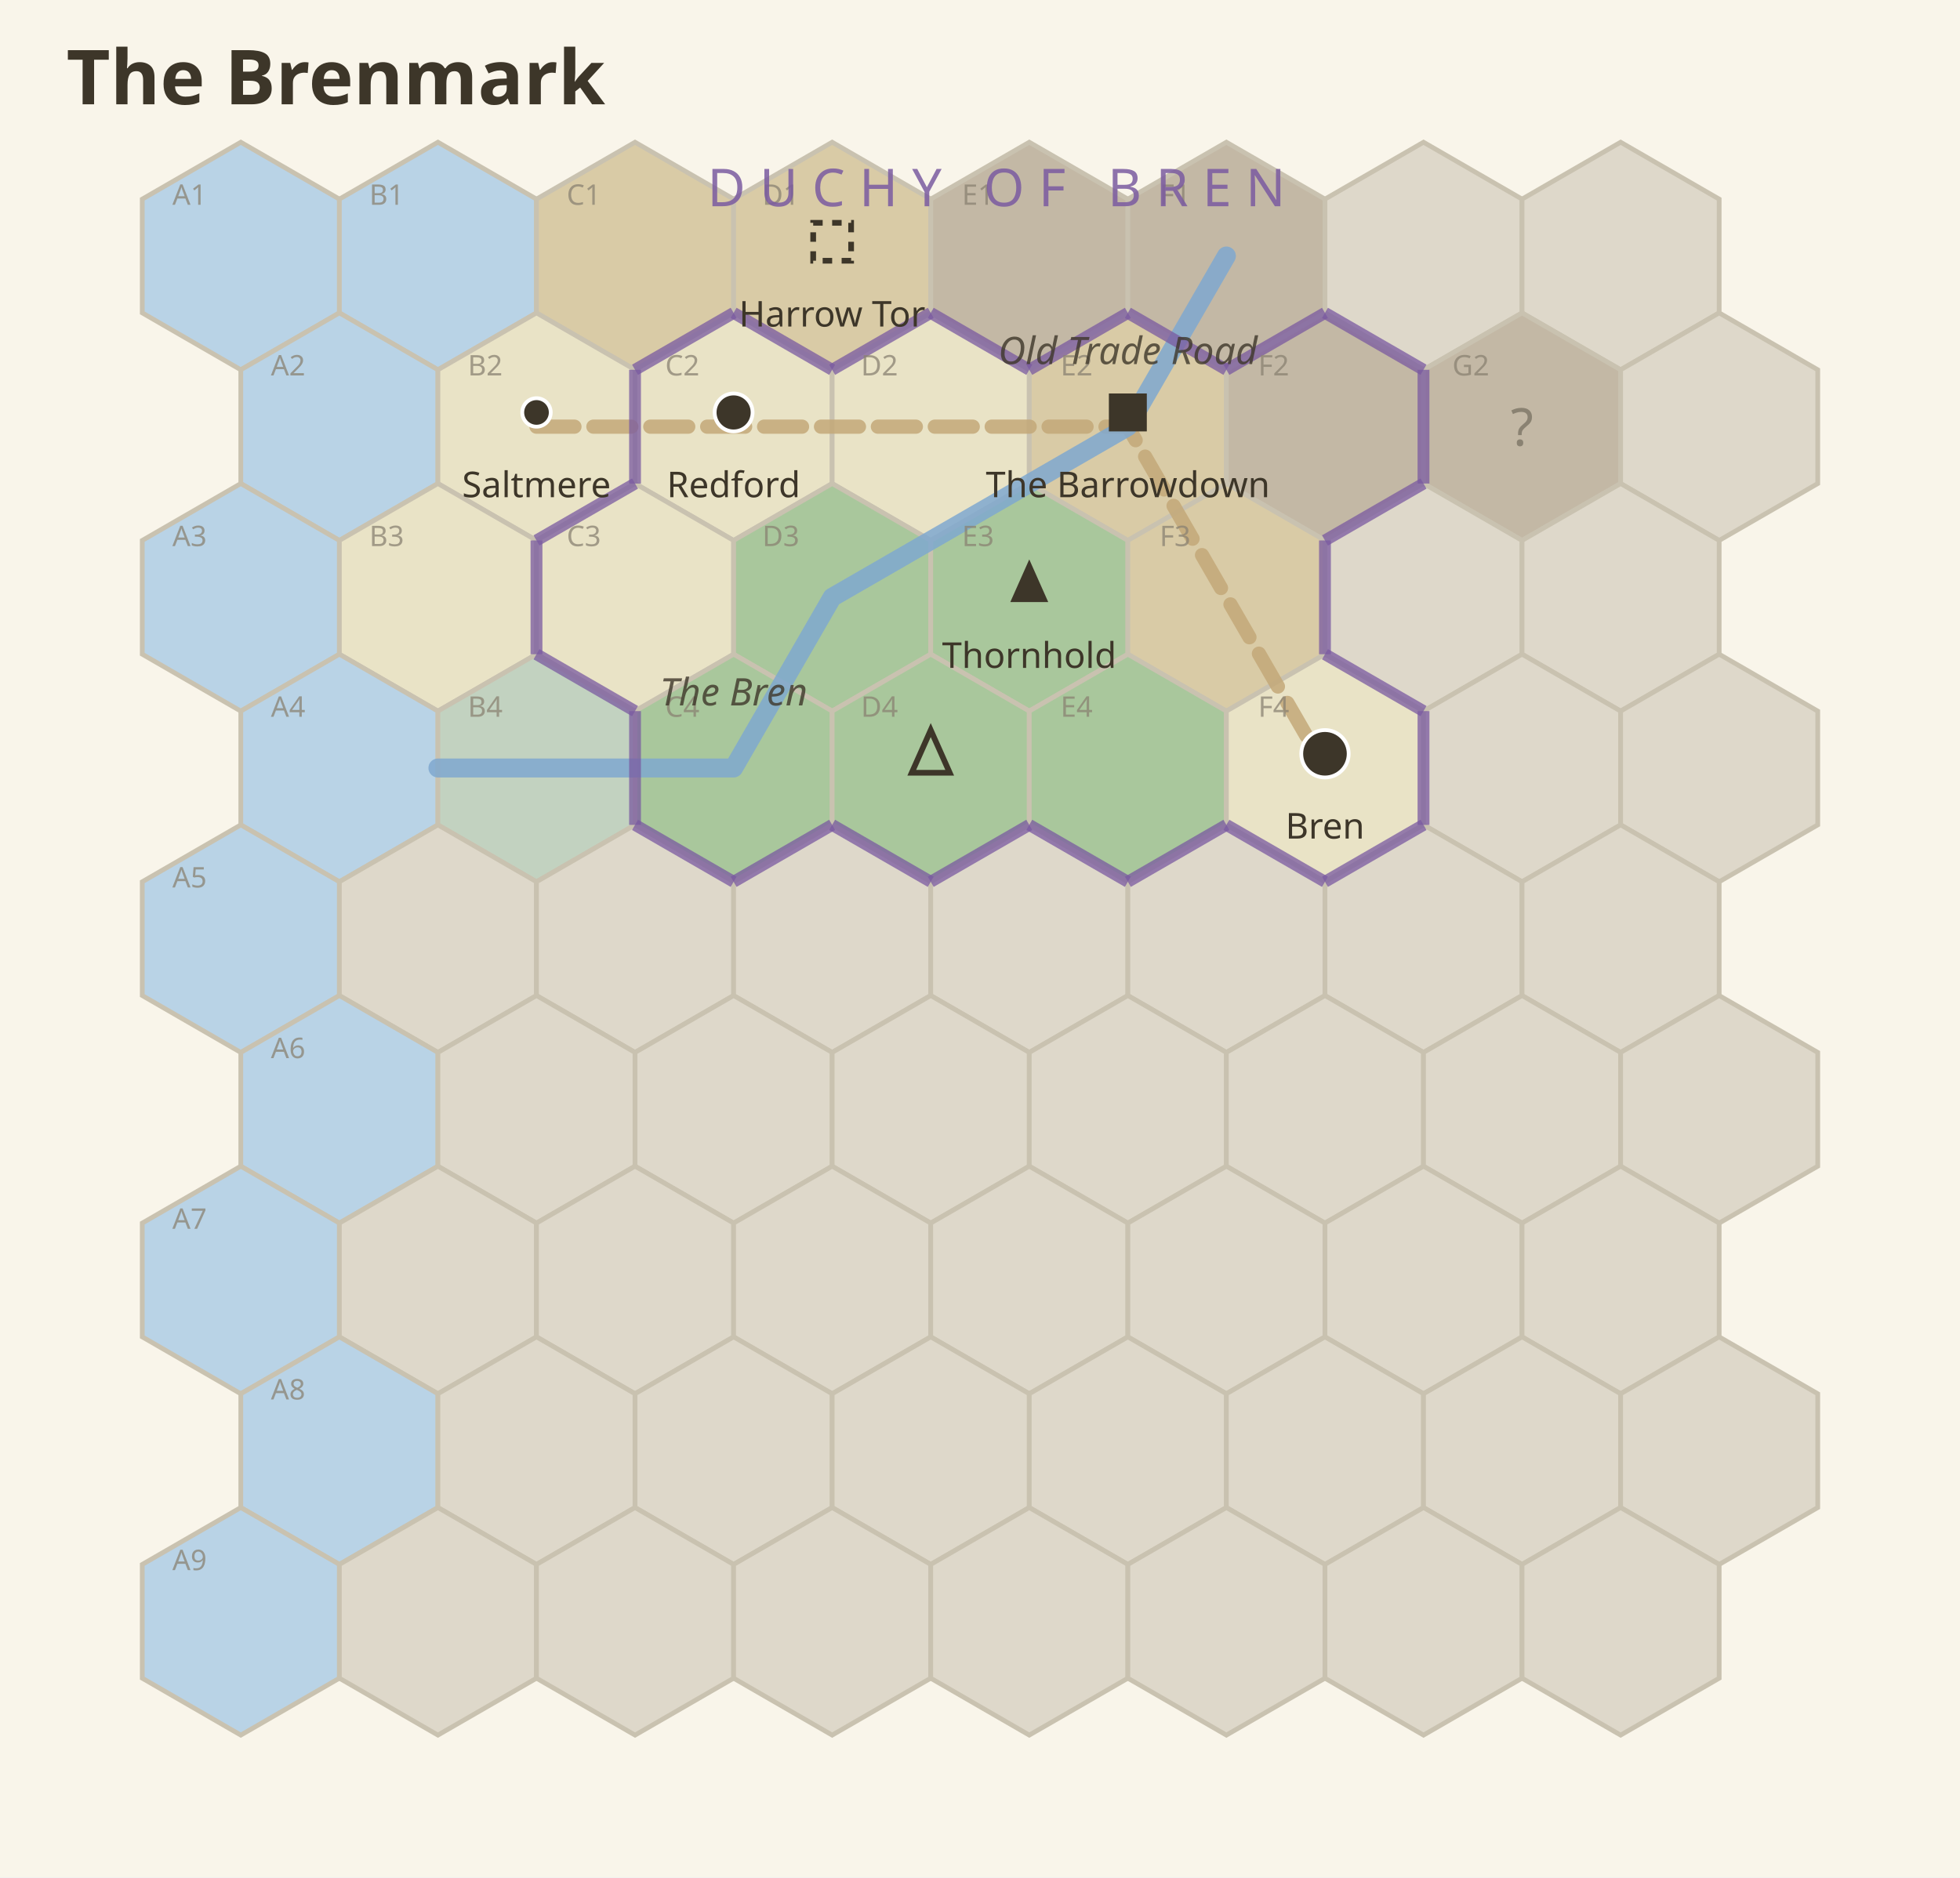
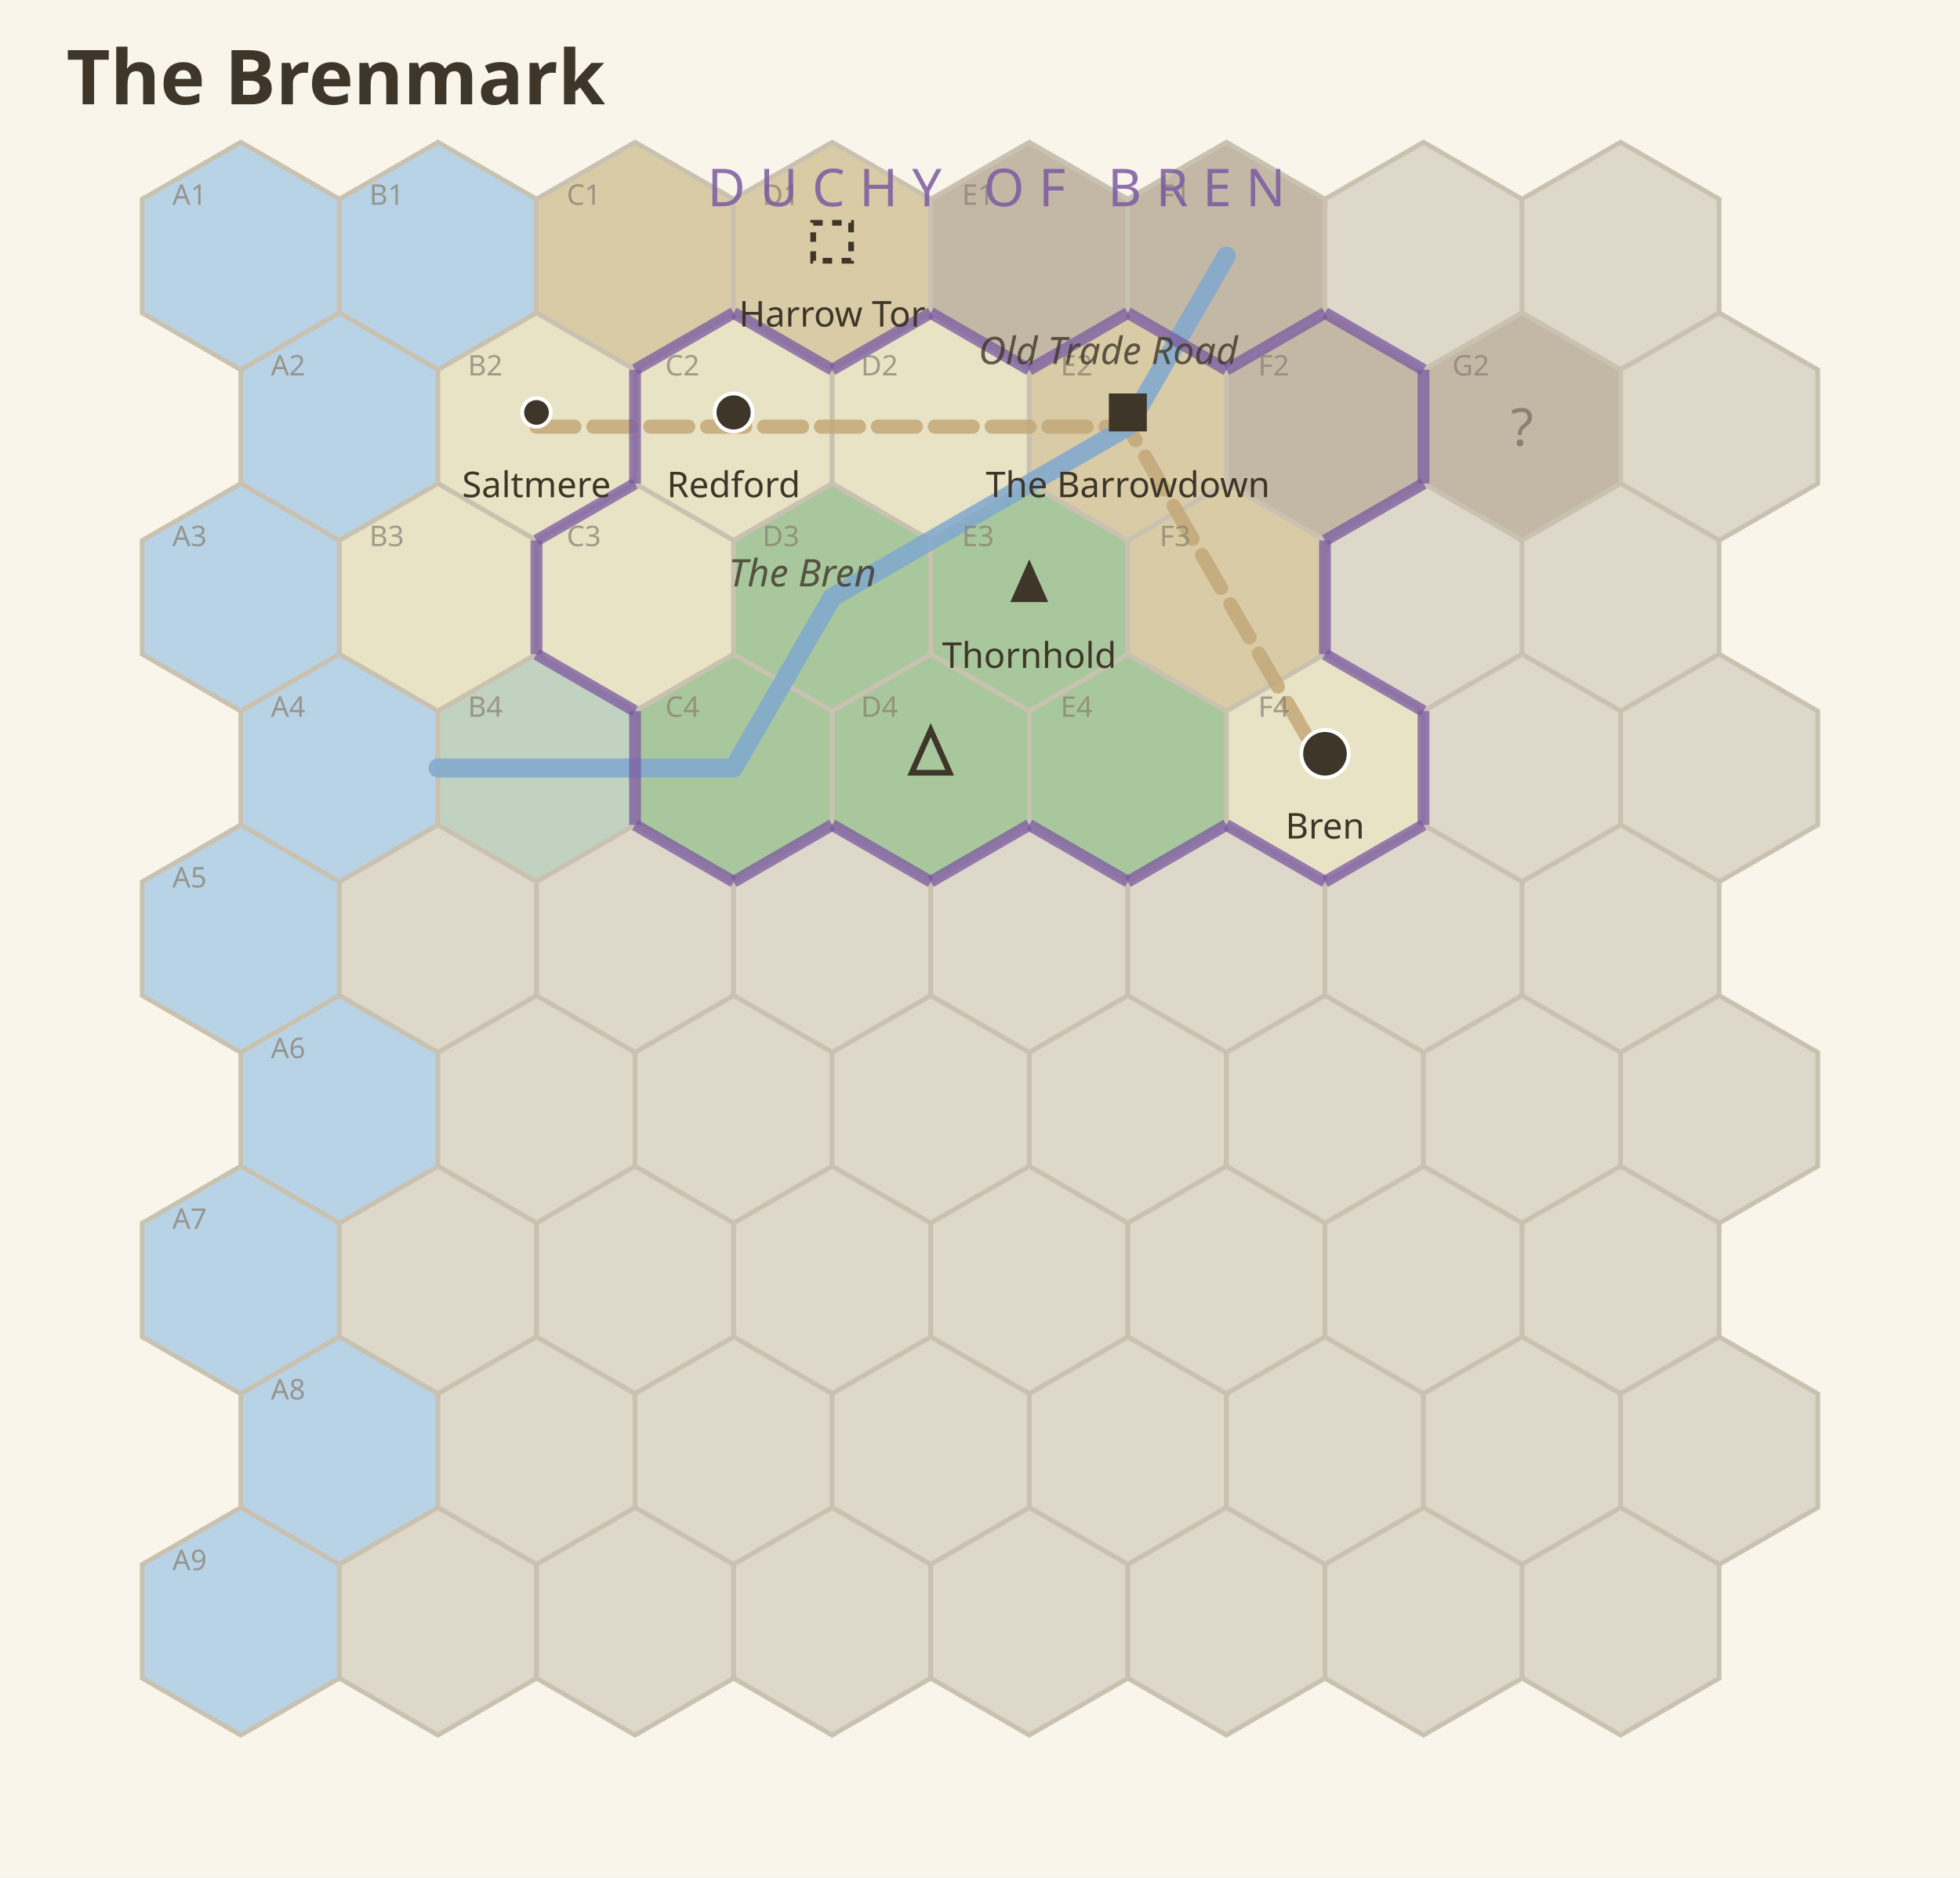
<svg xmlns="http://www.w3.org/2000/svg" viewBox="0 0 413.34 396" width="413.34" height="396" font-family="sans-serif">
  <rect x="0" y="0" width="413.34" height="396" fill="#f9f5ea" />
  <g>
    <polygon points="71.57,42 71.57,66 50.78,78 30,66 30,42 50.78,30" fill="#b9d3e6" stroke="#c9c2b0" stroke-width="1" />
  </g>
  <g>
    <polygon points="113.14,42 113.14,66 92.35,78 71.57,66 71.57,42 92.35,30" fill="#b9d3e6" stroke="#c9c2b0" stroke-width="1" />
  </g>
  <g>
    <polygon points="154.71,42 154.71,66 133.92,78 113.14,66 113.14,42 133.92,30" fill="#d9cba6" stroke="#c9c2b0" stroke-width="1" />
  </g>
  <g>
    <polygon points="196.28,42 196.28,66 175.49,78 154.71,66 154.71,42 175.49,30" fill="#d9cba6" stroke="#c9c2b0" stroke-width="1" />
  </g>
  <g>
    <polygon points="237.85,42 237.85,66 217.06,78 196.28,66 196.28,42 217.06,30" fill="#c3b8a5" stroke="#c9c2b0" stroke-width="1" />
  </g>
  <g>
    <polygon points="279.42,42 279.42,66 258.63,78 237.85,66 237.85,42 258.63,30" fill="#c3b8a5" stroke="#c9c2b0" stroke-width="1" />
  </g>
  <g>
    <polygon points="320.98,42 320.98,66 300.2,78 279.42,66 279.42,42 300.2,30" fill="#ded8ca" stroke="#c9c2b0" stroke-width="1" />
  </g>
  <g>
    <polygon points="362.55,42 362.55,66 341.77,78 320.98,66 320.98,42 341.77,30" fill="#ded8ca" stroke="#c9c2b0" stroke-width="1" />
  </g>
  <g>
    <polygon points="92.35,78 92.35,102 71.57,114 50.78,102 50.78,78 71.57,66" fill="#b9d3e6" stroke="#c9c2b0" stroke-width="1" />
  </g>
  <g>
    <polygon points="133.92,78 133.92,102 113.14,114 92.35,102 92.35,78 113.14,66" fill="#e9e3c6" stroke="#c9c2b0" stroke-width="1" />
  </g>
  <g>
    <polygon points="175.49,78 175.49,102 154.71,114 133.92,102 133.92,78 154.71,66" fill="#e9e3c6" stroke="#c9c2b0" stroke-width="1" />
  </g>
  <g>
    <polygon points="217.06,78 217.06,102 196.28,114 175.49,102 175.49,78 196.28,66" fill="#e9e3c6" stroke="#c9c2b0" stroke-width="1" />
  </g>
  <g>
    <polygon points="258.63,78 258.63,102 237.85,114 217.06,102 217.06,78 237.85,66" fill="#d9cba6" stroke="#c9c2b0" stroke-width="1" />
  </g>
  <g>
    <polygon points="300.2,78 300.2,102 279.42,114 258.63,102 258.63,78 279.42,66" fill="#c3b8a5" stroke="#c9c2b0" stroke-width="1" />
  </g>
  <g>
    <polygon points="341.77,78 341.77,102 320.98,114 300.2,102 300.2,78 320.98,66" fill="#c3b8a5" stroke="#c9c2b0" stroke-width="1" />
  </g>
  <g>
    <polygon points="383.34,78 383.34,102 362.55,114 341.77,102 341.77,78 362.55,66" fill="#ded8ca" stroke="#c9c2b0" stroke-width="1" />
  </g>
  <g>
    <polygon points="71.57,114 71.57,138 50.78,150 30,138 30,114 50.78,102" fill="#b9d3e6" stroke="#c9c2b0" stroke-width="1" />
  </g>
  <g>
    <polygon points="113.14,114 113.14,138 92.35,150 71.57,138 71.57,114 92.35,102" fill="#e9e3c6" stroke="#c9c2b0" stroke-width="1" />
  </g>
  <g>
    <polygon points="154.71,114 154.71,138 133.92,150 113.14,138 113.14,114 133.92,102" fill="#e9e3c6" stroke="#c9c2b0" stroke-width="1" />
  </g>
  <g>
    <polygon points="196.28,114 196.28,138 175.49,150 154.71,138 154.71,114 175.49,102" fill="#a9c79c" stroke="#c9c2b0" stroke-width="1" />
  </g>
  <g>
    <polygon points="237.85,114 237.85,138 217.06,150 196.28,138 196.28,114 217.06,102" fill="#a9c79c" stroke="#c9c2b0" stroke-width="1" />
  </g>
  <g>
    <polygon points="279.42,114 279.42,138 258.63,150 237.85,138 237.85,114 258.63,102" fill="#d9cba6" stroke="#c9c2b0" stroke-width="1" />
  </g>
  <g>
    <polygon points="320.98,114 320.98,138 300.2,150 279.42,138 279.42,114 300.2,102" fill="#ded8ca" stroke="#c9c2b0" stroke-width="1" />
  </g>
  <g>
    <polygon points="362.55,114 362.55,138 341.77,150 320.98,138 320.98,114 341.77,102" fill="#ded8ca" stroke="#c9c2b0" stroke-width="1" />
  </g>
  <g>
    <polygon points="92.35,150 92.35,174 71.57,186 50.78,174 50.78,150 71.57,138" fill="#b9d3e6" stroke="#c9c2b0" stroke-width="1" />
  </g>
  <g>
    <polygon points="133.92,150 133.92,174 113.14,186 92.35,174 92.35,150 113.14,138" fill="#c2d2c0" stroke="#c9c2b0" stroke-width="1" />
  </g>
  <g>
    <polygon points="175.49,150 175.49,174 154.71,186 133.92,174 133.92,150 154.71,138" fill="#a9c79c" stroke="#c9c2b0" stroke-width="1" />
  </g>
  <g>
    <polygon points="217.06,150 217.06,174 196.28,186 175.49,174 175.49,150 196.28,138" fill="#a9c79c" stroke="#c9c2b0" stroke-width="1" />
  </g>
  <g>
    <polygon points="258.63,150 258.63,174 237.85,186 217.06,174 217.06,150 237.85,138" fill="#a9c79c" stroke="#c9c2b0" stroke-width="1" />
  </g>
  <g>
    <polygon points="300.2,150 300.2,174 279.42,186 258.63,174 258.63,150 279.42,138" fill="#e9e3c6" stroke="#c9c2b0" stroke-width="1" />
  </g>
  <g>
    <polygon points="341.77,150 341.77,174 320.98,186 300.2,174 300.2,150 320.98,138" fill="#ded8ca" stroke="#c9c2b0" stroke-width="1" />
  </g>
  <g>
    <polygon points="383.34,150 383.34,174 362.55,186 341.77,174 341.77,150 362.55,138" fill="#ded8ca" stroke="#c9c2b0" stroke-width="1" />
  </g>
  <g>
    <polygon points="71.57,186 71.57,210 50.78,222 30,210 30,186 50.78,174" fill="#b9d3e6" stroke="#c9c2b0" stroke-width="1" />
  </g>
  <g>
    <polygon points="113.14,186 113.14,210 92.35,222 71.57,210 71.57,186 92.35,174" fill="#ded8ca" stroke="#c9c2b0" stroke-width="1" />
  </g>
  <g>
    <polygon points="154.71,186 154.71,210 133.92,222 113.14,210 113.14,186 133.92,174" fill="#ded8ca" stroke="#c9c2b0" stroke-width="1" />
  </g>
  <g>
    <polygon points="196.28,186 196.28,210 175.49,222 154.71,210 154.71,186 175.49,174" fill="#ded8ca" stroke="#c9c2b0" stroke-width="1" />
  </g>
  <g>
    <polygon points="237.85,186 237.85,210 217.06,222 196.28,210 196.28,186 217.06,174" fill="#ded8ca" stroke="#c9c2b0" stroke-width="1" />
  </g>
  <g>
    <polygon points="279.42,186 279.42,210 258.63,222 237.85,210 237.85,186 258.63,174" fill="#ded8ca" stroke="#c9c2b0" stroke-width="1" />
  </g>
  <g>
    <polygon points="320.98,186 320.98,210 300.2,222 279.42,210 279.42,186 300.2,174" fill="#ded8ca" stroke="#c9c2b0" stroke-width="1" />
  </g>
  <g>
    <polygon points="362.55,186 362.55,210 341.77,222 320.98,210 320.98,186 341.77,174" fill="#ded8ca" stroke="#c9c2b0" stroke-width="1" />
  </g>
  <g>
    <polygon points="92.35,222 92.35,246 71.57,258 50.78,246 50.78,222 71.57,210" fill="#b9d3e6" stroke="#c9c2b0" stroke-width="1" />
  </g>
  <g>
    <polygon points="133.92,222 133.92,246 113.14,258 92.35,246 92.35,222 113.14,210" fill="#ded8ca" stroke="#c9c2b0" stroke-width="1" />
  </g>
  <g>
    <polygon points="175.49,222 175.49,246 154.71,258 133.92,246 133.92,222 154.71,210" fill="#ded8ca" stroke="#c9c2b0" stroke-width="1" />
  </g>
  <g>
    <polygon points="217.06,222 217.06,246 196.28,258 175.49,246 175.49,222 196.28,210" fill="#ded8ca" stroke="#c9c2b0" stroke-width="1" />
  </g>
  <g>
    <polygon points="258.63,222 258.63,246 237.85,258 217.06,246 217.06,222 237.85,210" fill="#ded8ca" stroke="#c9c2b0" stroke-width="1" />
  </g>
  <g>
    <polygon points="300.2,222 300.2,246 279.42,258 258.63,246 258.63,222 279.42,210" fill="#ded8ca" stroke="#c9c2b0" stroke-width="1" />
  </g>
  <g>
    <polygon points="341.77,222 341.77,246 320.98,258 300.2,246 300.2,222 320.98,210" fill="#ded8ca" stroke="#c9c2b0" stroke-width="1" />
  </g>
  <g>
    <polygon points="383.34,222 383.34,246 362.55,258 341.77,246 341.77,222 362.55,210" fill="#ded8ca" stroke="#c9c2b0" stroke-width="1" />
  </g>
  <g>
    <polygon points="71.57,258 71.57,282 50.78,294 30,282 30,258 50.78,246" fill="#b9d3e6" stroke="#c9c2b0" stroke-width="1" />
  </g>
  <g>
    <polygon points="113.14,258 113.14,282 92.35,294 71.57,282 71.57,258 92.35,246" fill="#ded8ca" stroke="#c9c2b0" stroke-width="1" />
  </g>
  <g>
    <polygon points="154.71,258 154.71,282 133.92,294 113.14,282 113.14,258 133.92,246" fill="#ded8ca" stroke="#c9c2b0" stroke-width="1" />
  </g>
  <g>
    <polygon points="196.28,258 196.28,282 175.49,294 154.71,282 154.71,258 175.49,246" fill="#ded8ca" stroke="#c9c2b0" stroke-width="1" />
  </g>
  <g>
    <polygon points="237.85,258 237.85,282 217.06,294 196.28,282 196.28,258 217.06,246" fill="#ded8ca" stroke="#c9c2b0" stroke-width="1" />
  </g>
  <g>
    <polygon points="279.42,258 279.42,282 258.63,294 237.85,282 237.85,258 258.63,246" fill="#ded8ca" stroke="#c9c2b0" stroke-width="1" />
  </g>
  <g>
    <polygon points="320.98,258 320.98,282 300.2,294 279.42,282 279.42,258 300.2,246" fill="#ded8ca" stroke="#c9c2b0" stroke-width="1" />
  </g>
  <g>
    <polygon points="362.55,258 362.55,282 341.77,294 320.98,282 320.98,258 341.77,246" fill="#ded8ca" stroke="#c9c2b0" stroke-width="1" />
  </g>
  <g>
    <polygon points="92.35,294 92.35,318 71.57,330 50.78,318 50.78,294 71.57,282" fill="#b9d3e6" stroke="#c9c2b0" stroke-width="1" />
  </g>
  <g>
    <polygon points="133.92,294 133.92,318 113.14,330 92.35,318 92.35,294 113.14,282" fill="#ded8ca" stroke="#c9c2b0" stroke-width="1" />
  </g>
  <g>
    <polygon points="175.49,294 175.49,318 154.71,330 133.92,318 133.92,294 154.71,282" fill="#ded8ca" stroke="#c9c2b0" stroke-width="1" />
  </g>
  <g>
    <polygon points="217.06,294 217.06,318 196.28,330 175.49,318 175.49,294 196.28,282" fill="#ded8ca" stroke="#c9c2b0" stroke-width="1" />
  </g>
  <g>
    <polygon points="258.63,294 258.63,318 237.85,330 217.06,318 217.06,294 237.85,282" fill="#ded8ca" stroke="#c9c2b0" stroke-width="1" />
  </g>
  <g>
    <polygon points="300.2,294 300.2,318 279.42,330 258.63,318 258.63,294 279.42,282" fill="#ded8ca" stroke="#c9c2b0" stroke-width="1" />
  </g>
  <g>
    <polygon points="341.77,294 341.77,318 320.98,330 300.2,318 300.2,294 320.98,282" fill="#ded8ca" stroke="#c9c2b0" stroke-width="1" />
  </g>
  <g>
    <polygon points="383.34,294 383.34,318 362.55,330 341.77,318 341.77,294 362.55,282" fill="#ded8ca" stroke="#c9c2b0" stroke-width="1" />
  </g>
  <g>
    <polygon points="71.57,330 71.57,354 50.78,366 30,354 30,330 50.78,318" fill="#b9d3e6" stroke="#c9c2b0" stroke-width="1" />
  </g>
  <g>
    <polygon points="113.14,330 113.14,354 92.35,366 71.57,354 71.57,330 92.35,318" fill="#ded8ca" stroke="#c9c2b0" stroke-width="1" />
  </g>
  <g>
    <polygon points="154.71,330 154.71,354 133.92,366 113.14,354 113.14,330 133.92,318" fill="#ded8ca" stroke="#c9c2b0" stroke-width="1" />
  </g>
  <g>
    <polygon points="196.28,330 196.28,354 175.49,366 154.71,354 154.71,330 175.49,318" fill="#ded8ca" stroke="#c9c2b0" stroke-width="1" />
  </g>
  <g>
    <polygon points="237.85,330 237.85,354 217.06,366 196.28,354 196.28,330 217.06,318" fill="#ded8ca" stroke="#c9c2b0" stroke-width="1" />
  </g>
  <g>
    <polygon points="279.42,330 279.42,354 258.63,366 237.85,354 237.85,330 258.63,318" fill="#ded8ca" stroke="#c9c2b0" stroke-width="1" />
  </g>
  <g>
    <polygon points="320.98,330 320.98,354 300.2,366 279.42,354 279.42,330 300.2,318" fill="#ded8ca" stroke="#c9c2b0" stroke-width="1" />
  </g>
  <g>
    <polygon points="362.55,330 362.55,354 341.77,366 320.98,354 320.98,330 341.77,318" fill="#ded8ca" stroke="#c9c2b0" stroke-width="1" />
  </g>
  <g id="cd-the-brenmark-old-trade-road">
    <polyline points="113.14,90 154.71,90 196.28,90 237.85,90 258.63,126 279.42,162" fill="none" stroke="#c3a878" stroke-width="3" stroke-dasharray="8 4" stroke-linejoin="round" stroke-linecap="round" opacity="0.85" />
  </g>
  <g id="cd-the-brenmark-the-bren">
    <polyline points="258.63,54 237.85,90 175.49,126 154.71,162 113.14,162 92.35,162" fill="none" stroke="#7fa8cf" stroke-width="4" stroke-linejoin="round" stroke-linecap="round" opacity="0.85" />
  </g>
  <g id="cd-the-brenmark-duchy-of-bren">
    <line x1="133.92" y1="102" x2="133.92" y2="78" stroke="#7a5aa0" stroke-width="2.5" opacity="0.75" />
    <line x1="133.92" y1="78" x2="154.71" y2="66" stroke="#7a5aa0" stroke-width="2.5" opacity="0.75" />
    <line x1="154.71" y1="66" x2="175.49" y2="78" stroke="#7a5aa0" stroke-width="2.5" opacity="0.75" />
    <line x1="133.92" y1="150" x2="113.14" y2="138" stroke="#7a5aa0" stroke-width="2.5" opacity="0.75" />
    <line x1="113.14" y1="138" x2="113.14" y2="114" stroke="#7a5aa0" stroke-width="2.5" opacity="0.75" />
    <line x1="113.14" y1="114" x2="133.92" y2="102" stroke="#7a5aa0" stroke-width="2.5" opacity="0.75" />
    <line x1="175.49" y1="174" x2="154.71" y2="186" stroke="#7a5aa0" stroke-width="2.5" opacity="0.75" />
    <line x1="154.71" y1="186" x2="133.92" y2="174" stroke="#7a5aa0" stroke-width="2.5" opacity="0.75" />
    <line x1="133.92" y1="174" x2="133.92" y2="150" stroke="#7a5aa0" stroke-width="2.5" opacity="0.75" />
    <line x1="175.49" y1="78" x2="196.28" y2="66" stroke="#7a5aa0" stroke-width="2.5" opacity="0.75" />
    <line x1="196.28" y1="66" x2="217.06" y2="78" stroke="#7a5aa0" stroke-width="2.5" opacity="0.75" />
    <line x1="217.06" y1="174" x2="196.28" y2="186" stroke="#7a5aa0" stroke-width="2.5" opacity="0.75" />
    <line x1="196.28" y1="186" x2="175.49" y2="174" stroke="#7a5aa0" stroke-width="2.5" opacity="0.75" />
    <line x1="217.06" y1="78" x2="237.85" y2="66" stroke="#7a5aa0" stroke-width="2.5" opacity="0.75" />
    <line x1="237.85" y1="66" x2="258.63" y2="78" stroke="#7a5aa0" stroke-width="2.5" opacity="0.75" />
    <line x1="258.63" y1="174" x2="237.85" y2="186" stroke="#7a5aa0" stroke-width="2.5" opacity="0.75" />
    <line x1="237.85" y1="186" x2="217.06" y2="174" stroke="#7a5aa0" stroke-width="2.5" opacity="0.75" />
    <line x1="300.2" y1="78" x2="300.2" y2="102" stroke="#7a5aa0" stroke-width="2.5" opacity="0.75" />
    <line x1="300.2" y1="102" x2="279.42" y2="114" stroke="#7a5aa0" stroke-width="2.5" opacity="0.75" />
    <line x1="258.63" y1="78" x2="279.42" y2="66" stroke="#7a5aa0" stroke-width="2.5" opacity="0.75" />
    <line x1="279.42" y1="66" x2="300.2" y2="78" stroke="#7a5aa0" stroke-width="2.5" opacity="0.75" />
    <line x1="279.42" y1="114" x2="279.42" y2="138" stroke="#7a5aa0" stroke-width="2.5" opacity="0.75" />
    <line x1="300.2" y1="150" x2="300.2" y2="174" stroke="#7a5aa0" stroke-width="2.5" opacity="0.75" />
    <line x1="300.2" y1="174" x2="279.42" y2="186" stroke="#7a5aa0" stroke-width="2.5" opacity="0.75" />
    <line x1="279.42" y1="186" x2="258.63" y2="174" stroke="#7a5aa0" stroke-width="2.5" opacity="0.75" />
    <line x1="279.42" y1="138" x2="300.2" y2="150" stroke="#7a5aa0" stroke-width="2.5" opacity="0.75" />
  </g>
  <rect x="171.49" y="47" width="8" height="8" fill="none" stroke="#3d3629" stroke-width="1.2" stroke-dasharray="2 2" />
  <circle cx="113.14" cy="87" r="3" fill="#3d3629" stroke="#fff" stroke-width="0.8" />
  <circle cx="154.71" cy="87" r="4" fill="#3d3629" stroke="#fff" stroke-width="0.8" />
  <rect x="233.85" y="83" width="8" height="8" fill="#3d3629" />
  <text x="320.98" y="94" font-size="11" fill="#8a8272" text-anchor="middle" font-family="sans-serif">?</text>
  <polygon points="213.06,127 221.06,127 217.06,118" fill="#3d3629" />
  <polygon points="192.28,163 200.28,163 196.28,154" fill="none" stroke="#3d3629" stroke-width="1.2" />
  <circle cx="279.42" cy="159" r="5" fill="#3d3629" stroke="#fff" stroke-width="0.8" />
  <text x="39.98" y="43.2" font-size="6" fill="#8a8272" opacity="0.75" text-anchor="middle" font-family="sans-serif">A1</text>
  <text x="81.55" y="43.2" font-size="6" fill="#8a8272" opacity="0.75" text-anchor="middle" font-family="sans-serif">B1</text>
  <text x="123.12" y="43.2" font-size="6" fill="#8a8272" opacity="0.75" text-anchor="middle" font-family="sans-serif">C1</text>
  <g id="cd-the-brenmark-harrow-tor">
    <text x="175.49" y="68.88" font-size="7.5" fill="#3d3629" text-anchor="middle" font-family="sans-serif">Harrow Tor</text>
  </g>
  <text x="164.68" y="43.2" font-size="6" fill="#8a8272" opacity="0.75" text-anchor="middle" font-family="sans-serif">D1</text>
  <text x="206.25" y="43.2" font-size="6" fill="#8a8272" opacity="0.75" text-anchor="middle" font-family="sans-serif">E1</text>
  <text x="247.82" y="43.2" font-size="6" fill="#8a8272" opacity="0.75" text-anchor="middle" font-family="sans-serif">F1</text>
  <text x="60.76" y="79.2" font-size="6" fill="#8a8272" opacity="0.75" text-anchor="middle" font-family="sans-serif">A2</text>
  <g id="cd-the-brenmark-saltmere">
    <text x="113.14" y="104.88" font-size="7.5" fill="#3d3629" text-anchor="middle" font-family="sans-serif">Saltmere</text>
  </g>
  <text x="102.33" y="79.2" font-size="6" fill="#8a8272" opacity="0.75" text-anchor="middle" font-family="sans-serif">B2</text>
  <g id="cd-the-brenmark-redford">
    <text x="154.71" y="104.88" font-size="7.5" fill="#3d3629" text-anchor="middle" font-family="sans-serif">Redford</text>
  </g>
  <text x="143.9" y="79.2" font-size="6" fill="#8a8272" opacity="0.75" text-anchor="middle" font-family="sans-serif">C2</text>
  <text x="185.47" y="79.2" font-size="6" fill="#8a8272" opacity="0.75" text-anchor="middle" font-family="sans-serif">D2</text>
  <g id="cd-the-brenmark-the-barrowdown">
    <text x="237.85" y="104.88" font-size="7.5" fill="#3d3629" text-anchor="middle" font-family="sans-serif">The Barrowdown</text>
  </g>
  <text x="227.04" y="79.2" font-size="6" fill="#8a8272" opacity="0.75" text-anchor="middle" font-family="sans-serif">E2</text>
  <text x="268.61" y="79.2" font-size="6" fill="#8a8272" opacity="0.75" text-anchor="middle" font-family="sans-serif">F2</text>
  <text x="310.18" y="79.2" font-size="6" fill="#8a8272" opacity="0.75" text-anchor="middle" font-family="sans-serif">G2</text>
  <text x="39.98" y="115.2" font-size="6" fill="#8a8272" opacity="0.75" text-anchor="middle" font-family="sans-serif">A3</text>
  <text x="81.55" y="115.2" font-size="6" fill="#8a8272" opacity="0.75" text-anchor="middle" font-family="sans-serif">B3</text>
  <text x="123.12" y="115.2" font-size="6" fill="#8a8272" opacity="0.75" text-anchor="middle" font-family="sans-serif">C3</text>
  <text x="164.68" y="115.2" font-size="6" fill="#8a8272" opacity="0.75" text-anchor="middle" font-family="sans-serif">D3</text>
  <g id="cd-the-brenmark-thornhold">
    <text x="217.06" y="140.88" font-size="7.5" fill="#3d3629" text-anchor="middle" font-family="sans-serif">Thornhold</text>
  </g>
  <text x="206.25" y="115.2" font-size="6" fill="#8a8272" opacity="0.75" text-anchor="middle" font-family="sans-serif">E3</text>
  <text x="247.82" y="115.2" font-size="6" fill="#8a8272" opacity="0.75" text-anchor="middle" font-family="sans-serif">F3</text>
  <text x="60.76" y="151.2" font-size="6" fill="#8a8272" opacity="0.75" text-anchor="middle" font-family="sans-serif">A4</text>
  <text x="102.33" y="151.2" font-size="6" fill="#8a8272" opacity="0.75" text-anchor="middle" font-family="sans-serif">B4</text>
  <text x="143.9" y="151.2" font-size="6" fill="#8a8272" opacity="0.75" text-anchor="middle" font-family="sans-serif">C4</text>
  <text x="185.47" y="151.2" font-size="6" fill="#8a8272" opacity="0.75" text-anchor="middle" font-family="sans-serif">D4</text>
  <text x="227.04" y="151.2" font-size="6" fill="#8a8272" opacity="0.75" text-anchor="middle" font-family="sans-serif">E4</text>
  <g id="cd-the-brenmark-bren">
    <text x="279.42" y="176.88" font-size="7.5" fill="#3d3629" text-anchor="middle" font-family="sans-serif">Bren</text>
  </g>
  <text x="268.61" y="151.2" font-size="6" fill="#8a8272" opacity="0.75" text-anchor="middle" font-family="sans-serif">F4</text>
  <text x="39.98" y="187.2" font-size="6" fill="#8a8272" opacity="0.75" text-anchor="middle" font-family="sans-serif">A5</text>
  <text x="60.76" y="223.2" font-size="6" fill="#8a8272" opacity="0.75" text-anchor="middle" font-family="sans-serif">A6</text>
  <text x="39.98" y="259.2" font-size="6" fill="#8a8272" opacity="0.75" text-anchor="middle" font-family="sans-serif">A7</text>
  <text x="60.76" y="295.2" font-size="6" fill="#8a8272" opacity="0.75" text-anchor="middle" font-family="sans-serif">A8</text>
  <text x="39.98" y="331.2" font-size="6" fill="#8a8272" opacity="0.75" text-anchor="middle" font-family="sans-serif">A9</text>
-   <text x="237.85" y="76.8" font-size="8" fill="#3d3629" opacity="0.8" font-style="italic" text-anchor="middle" font-family="sans-serif">Old Trade Road</text>
-   <text x="154.71" y="148.8" font-size="8" fill="#3d3629" opacity="0.8" font-style="italic" text-anchor="middle" font-family="sans-serif">The Bren</text>
+   <text x="233.69" y="76.8" font-size="8" fill="#3d3629" opacity="0.8" font-style="italic" text-anchor="middle" font-family="sans-serif">Old Trade Road</text>
+   <text x="169.2" y="123.69" font-size="8" fill="#3d3629" opacity="0.8" font-style="italic" text-anchor="middle" font-family="sans-serif">The Bren</text>
  <text x="210.13" y="43.5" font-size="11" letter-spacing="3" fill="#7a5aa0" opacity="0.85" text-anchor="middle" font-family="sans-serif">DUCHY OF BREN</text>
  <text x="14" y="22" font-size="16" font-weight="bold" fill="#3d3629" font-family="sans-serif">The Brenmark</text>
</svg>
